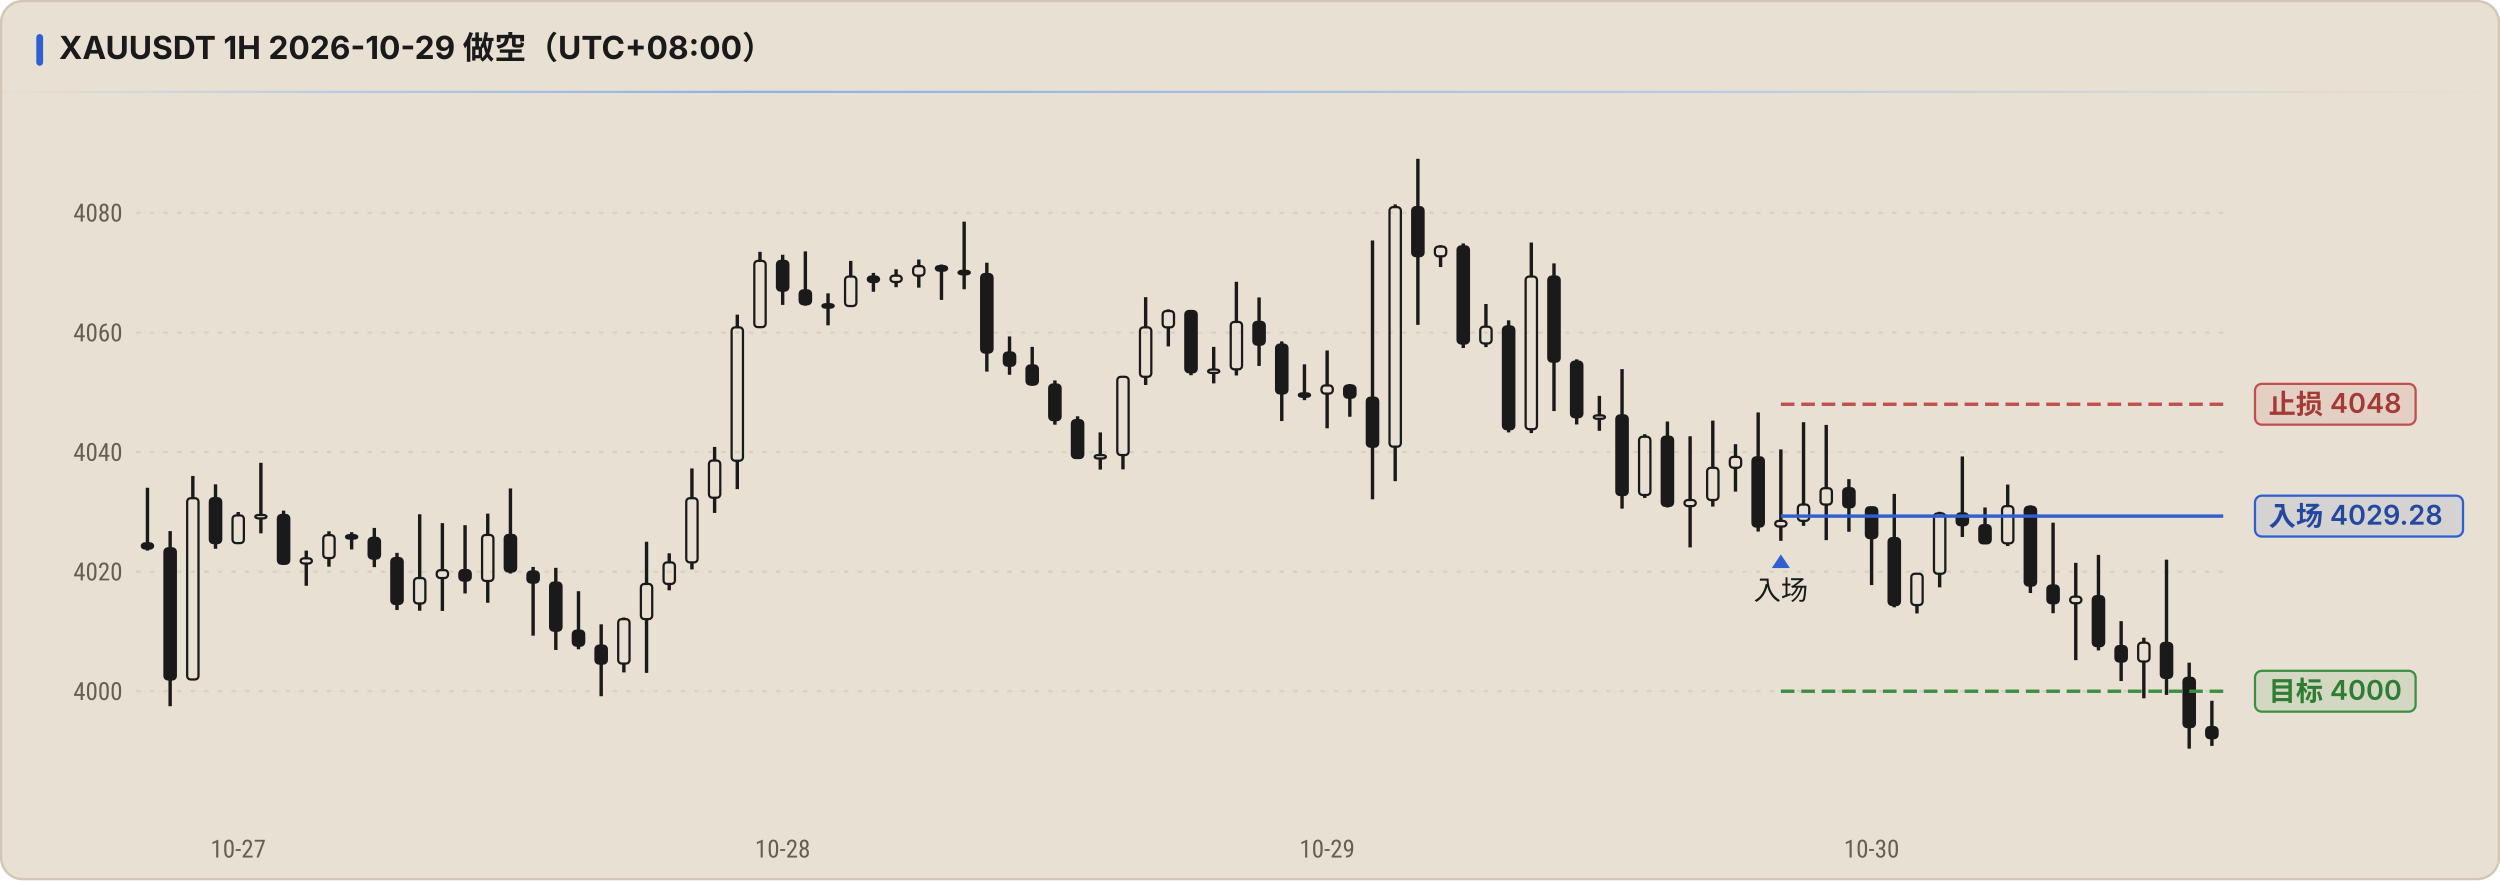
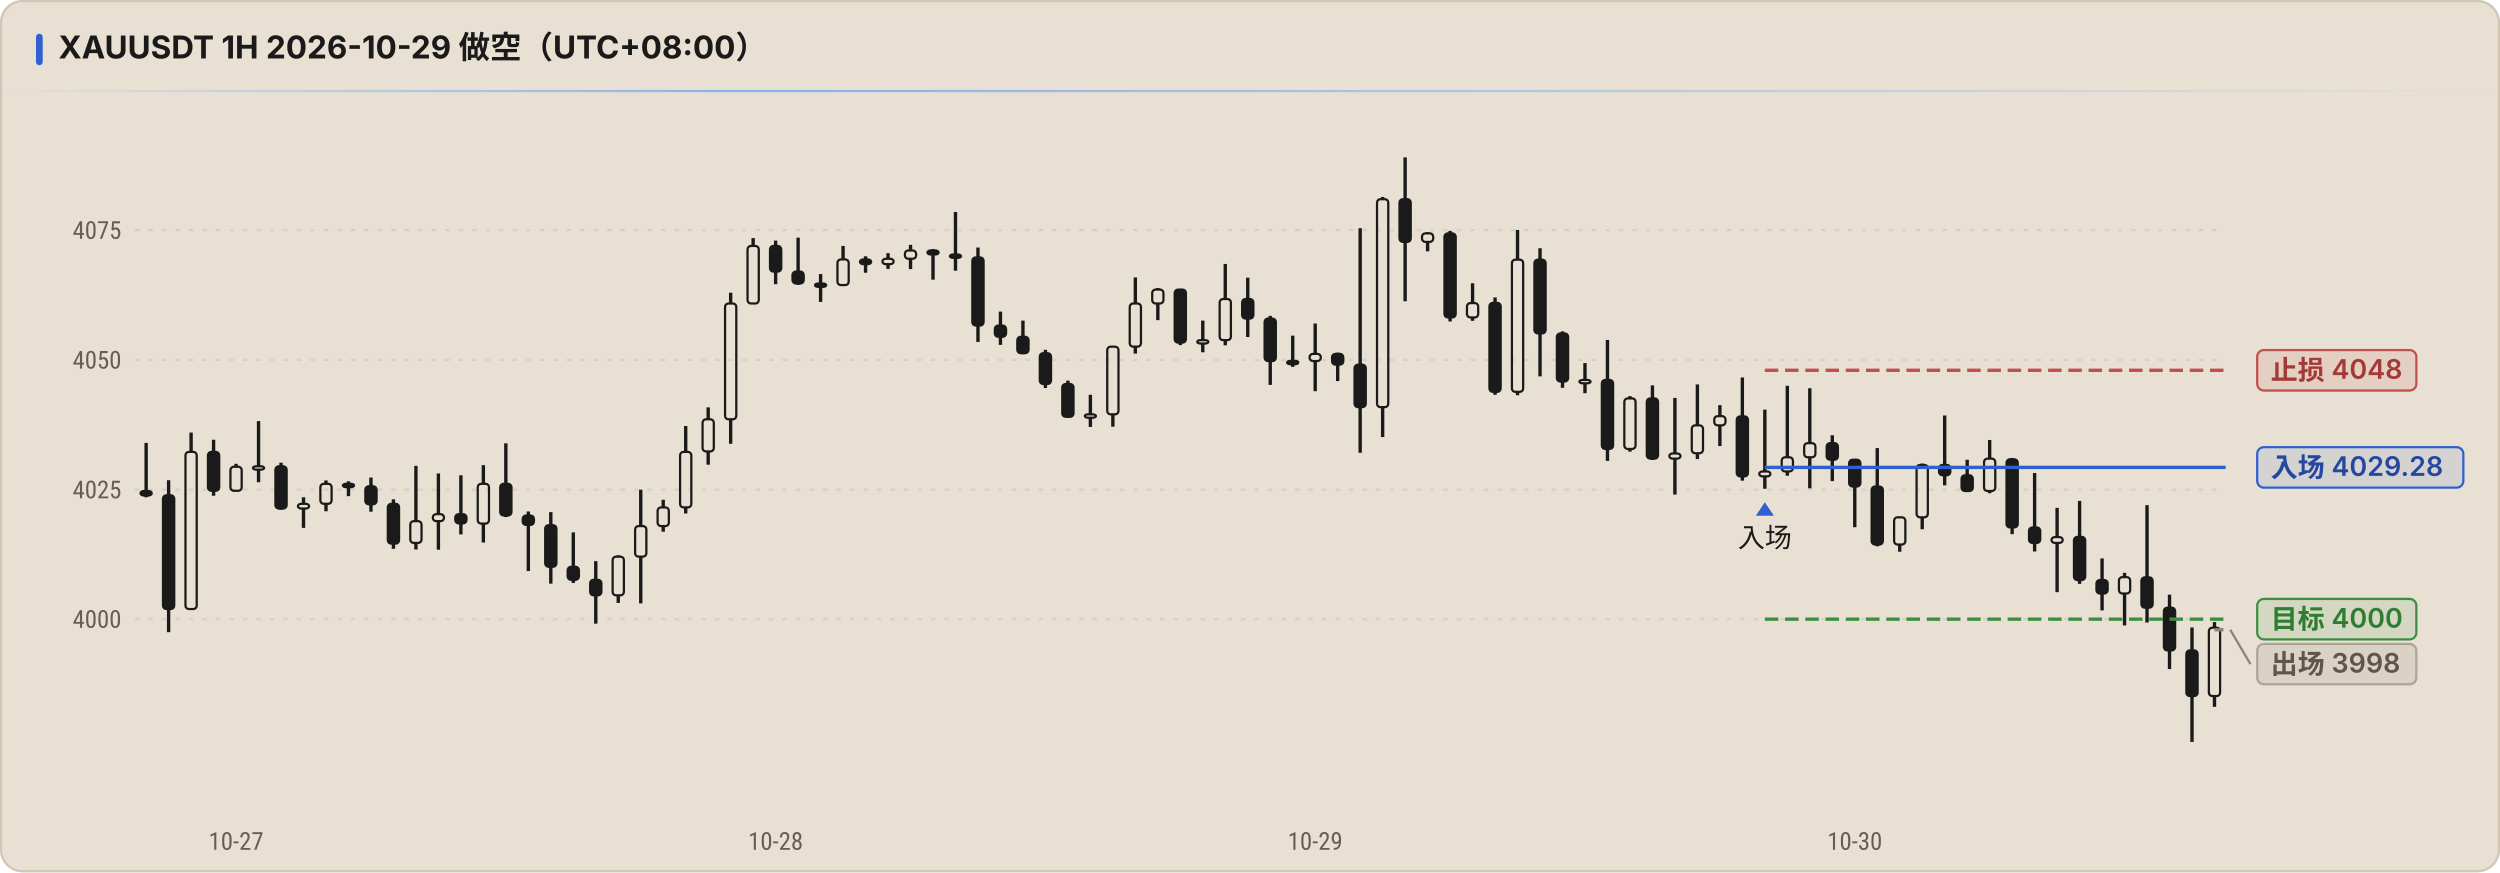
- <svg xmlns="http://www.w3.org/2000/svg" width="1102" height="388" viewBox="0 0 1102 388" role="img" aria-label="XAUUSDT 1H  2026-10-29 做空（UTC+08:00）">
+ <svg xmlns="http://www.w3.org/2000/svg" width="1112" height="388" viewBox="0 0 1112 388" role="img" aria-label="XAUUSDT 1H  2026-10-29 做空（UTC+08:00）">
  <style>
  .bg { fill: url(#bg); }
  .bg-grid { stroke: none; }
  .frame { fill: none; stroke: #d2c7b5; }
  .title-mark { fill: #2f5fd0; }
  .title { fill: #1a1a1a; font-weight: 650; font-size: 14px; }
  text { font-family: -apple-system, BlinkMacSystemFont, 'PingFang SC', 'Microsoft YaHei', sans-serif; font-size: 12px; fill: #1a1a1a; paint-order: stroke; stroke: #e8e0d3; stroke-width: 3px; stroke-linejoin: round; }
  .muted { fill: #5e564b; }
  .wick { stroke-width: 1.5; }
  .up { fill: none; stroke: #1a1a1a; }
  .down { fill: #1a1a1a; stroke: #1a1a1a; }
  .z-bull { fill: rgba(62, 142, 65, 0.24); stroke: none; }
  .z-bear { fill: rgba(192, 80, 77, 0.24); stroke: none; }
  .z-neutral { fill: rgba(94, 86, 75, 0.08); stroke: rgba(94, 86, 75, 0.3); stroke-dasharray: 2 3; }
  .z-accent { fill: rgba(212, 160, 60, 0.24); stroke: none; }
  .l-neutral { stroke: #8a8278; stroke-dasharray: 4 3; }
  .l-stop { stroke: #c0504d; stroke-dasharray: 6 3; }
  .l-target { stroke: #3e8e41; stroke-dasharray: 6 3; }
  .l-entry { stroke: #2f5fd0; }
+   .l-poc { stroke: #7b3fa0; }
  .bracket { stroke: #8a8278; fill: none; }
  .grid { stroke: rgba(94, 86, 75, 0.12); stroke-dasharray: 2 4; }
  .tick { font-family: 'DIN Alternate', 'Bahnschrift', 'Roboto Condensed', sans-serif; font-size: 11px; fill: #665e53; stroke: none; }
  .arrow { fill: #2f5fd0; stroke: none; }
  .tag rect { stroke-width: 1; }
  .tag text { stroke: none; font-weight: 600; }
  .t-neutral rect { fill: rgba(94, 86, 75, 0.1); stroke: rgba(94, 86, 75, 0.4); }
  .t-neutral text { fill: #5e564b; }
  .t-stop rect, .t-bear rect { fill: rgba(192, 80, 77, 0.12); stroke: #c0504d; }
  .t-stop text, .t-bear text { fill: #a33a37; }
  .t-target rect, .t-bull rect { fill: rgba(62, 142, 65, 0.12); stroke: #3e8e41; }
  .t-target text, .t-bull text { fill: #2e7d32; }
  .t-entry rect, .t-accent rect { fill: rgba(47, 95, 208, 0.1); stroke: #2f5fd0; }
  .t-entry text, .t-accent text { fill: #24489e; }
  .t-key rect { fill: rgba(212, 160, 60, 0.14); stroke: #d4a03c; }
  .t-key text { fill: #8a5a0e; }
+   .t-poc rect { fill: rgba(123, 63, 160, 0.1); stroke: #7b3fa0; }
+   .t-poc text { fill: #5e2d7d; }
  @media (prefers-color-scheme: dark) {
    .bg-grid { stroke: rgba(110, 160, 230, 0.06); }
    .frame { stroke: #1c2839; }
    .title-mark { fill: #6c9cff; }
    .title, text { fill: #e3eaf4; }
    text { stroke: #0a111d; }
    .muted { fill: #a0b0c5; }
    .up { fill: none; stroke: #c5d0de; }
    .down { fill: #8a96a8; stroke: #8a96a8; }
    .z-bull { fill: rgba(92, 191, 96, 0.24); }
    .z-bear { fill: rgba(242, 85, 95, 0.24); }
    .z-neutral { fill: rgba(160, 176, 197, 0.08); stroke: rgba(160, 176, 197, 0.25); }
    .z-accent { fill: rgba(224, 180, 90, 0.24); }
    .l-neutral, .bracket { stroke: #8293ab; }
    .l-stop { stroke: #f2555f; }
    .l-target { stroke: #5cbf60; }
    .l-entry { stroke: #6c9cff; }
+     .l-poc { stroke: #b58ce8; }
    .grid { stroke: #182334; }
    .tick { fill: #70829b; }
    .arrow { fill: #6c9cff; }
    .t-neutral rect { fill: rgba(160, 176, 197, 0.1); stroke: rgba(160, 176, 197, 0.45); }
    .t-neutral text { fill: #c5d0de; }
    .t-stop rect, .t-bear rect { fill: rgba(242, 85, 95, 0.16); stroke: #f2555f; }
    .t-stop text, .t-bear text { fill: #ff8f98; }
    .t-target rect, .t-bull rect { fill: rgba(92, 191, 96, 0.16); stroke: #5cbf60; }
    .t-target text, .t-bull text { fill: #9fe0a2; }
    .t-entry rect, .t-accent rect { fill: rgba(108, 156, 255, 0.16); stroke: #6c9cff; }
    .t-entry text, .t-accent text { fill: #b3ccff; }
    .t-key rect { fill: rgba(224, 180, 90, 0.16); stroke: #e0b45a; }
    .t-key text { fill: #ffd38a; }
+     .t-poc rect { fill: rgba(181, 140, 232, 0.16); stroke: #b58ce8; }
+     .t-poc text { fill: #dcc6ff; }
  }
</style>
  <defs>
    <linearGradient id="bg" x1="0" y1="0" x2="0" y2="1">
      <stop offset="0" stop-color="#e8e0d3" />
      <stop offset="1" stop-color="#e8e0d3" />
    </linearGradient>
    <linearGradient id="edge" x1="0" y1="0" x2="1" y2="0">
      <stop offset="0" stop-color="#3d8bff" stop-opacity="0" />
      <stop offset="0.3" stop-color="#3d8bff" stop-opacity="0.55" />
      <stop offset="1" stop-color="#3d8bff" stop-opacity="0" />
    </linearGradient>
    <pattern id="paper" width="24" height="24" patternUnits="userSpaceOnUse">
      <path class="bg-grid" d="M24 0H0V24" fill="none" />
    </pattern>
    <filter id="glow" x="-50%" y="-10%" width="200%" height="120%">
      <feGaussianBlur stdDeviation="2.2" result="b" />
      <feMerge>
        <feMergeNode in="b" />
        <feMergeNode in="SourceGraphic" />
      </feMerge>
    </filter>
    <style>@media (prefers-color-scheme: dark) { #bg stop:first-child { stop-color: #0f1828; } #bg stop:last-child { stop-color: #070c16; } }</style>
  </defs>
-   <rect class="bg" width="1102" height="388" rx="10" />
-   <rect width="1102" height="388" rx="10" fill="url(#paper)" />
-   <rect class="frame" x="0.5" y="0.5" width="1101" height="387" rx="9.5" />
-   <rect fill="url(#edge)" x="0" y="40" width="1102" height="1" />
+   <rect class="bg" width="1112" height="388" rx="10" />
+   <rect width="1112" height="388" rx="10" fill="url(#paper)" />
+   <rect class="frame" x="0.5" y="0.5" width="1111" height="387" rx="9.5" />
+   <rect fill="url(#edge)" x="0" y="40" width="1112" height="1" />
  <rect class="title-mark" x="16" y="15" width="3" height="14" rx="1.5" />
  <text class="title" x="26" y="26">XAUUSDT 1H  2026-10-29 做空（UTC+08:00）</text>
-   <line class="grid" x1="60" x2="980" y1="304.7" y2="304.7" />
-   <text class="tick" x="54" y="304.7" dy="0.35em" text-anchor="end">4000</text>
-   <line class="grid" x1="60" x2="980" y1="252" y2="252" />
-   <text class="tick" x="54" y="252" dy="0.35em" text-anchor="end">4020</text>
-   <line class="grid" x1="60" x2="980" y1="199.3" y2="199.3" />
-   <text class="tick" x="54" y="199.3" dy="0.35em" text-anchor="end">4040</text>
-   <line class="grid" x1="60" x2="980" y1="146.6" y2="146.6" />
-   <text class="tick" x="54" y="146.6" dy="0.35em" text-anchor="end">4060</text>
-   <line class="grid" x1="60" x2="980" y1="93.8" y2="93.8" />
-   <text class="tick" x="54" y="93.8" dy="0.35em" text-anchor="end">4080</text>
+   <line class="grid" x1="60" x2="990" y1="275.4" y2="275.4" />
+   <text class="tick" x="54" y="275.4" dy="0.35em" text-anchor="end">4000</text>
+   <line class="grid" x1="60" x2="990" y1="217.8" y2="217.8" />
+   <text class="tick" x="54" y="217.8" dy="0.35em" text-anchor="end">4025</text>
+   <line class="grid" x1="60" x2="990" y1="160.1" y2="160.1" />
+   <text class="tick" x="54" y="160.1" dy="0.35em" text-anchor="end">4050</text>
+   <line class="grid" x1="60" x2="990" y1="102.4" y2="102.4" />
+   <text class="tick" x="54" y="102.4" dy="0.35em" text-anchor="end">4075</text>
  <text class="tick" x="105" y="378" text-anchor="middle">10-27</text>
  <text class="tick" x="345" y="378" text-anchor="middle">10-28</text>
  <text class="tick" x="585" y="378" text-anchor="middle">10-29</text>
  <text class="tick" x="825" y="378" text-anchor="middle">10-30</text>
  <g class="candles">
-     <line class="wick down" x1="65" x2="65" y1="215" y2="239.5" />
-     <line class="wick down" x1="65" x2="65" y1="241.8" y2="242.7" />
-     <rect class="down" x="62.5" y="239.5" width="5" height="2.3" rx="1.5" />
-     <line class="wick down" x1="75" x2="75" y1="234.1" y2="241.7" />
-     <line class="wick down" x1="75" x2="75" y1="299.5" y2="311.3" />
-     <rect class="down" x="72.5" y="241.7" width="5" height="57.8" rx="1.5" />
-     <line class="wick up" x1="85" x2="85" y1="209.8" y2="219.6" />
-     <line class="wick up" x1="85" x2="85" y1="299.5" y2="299.5" />
-     <rect class="up" x="82.5" y="219.6" width="5" height="79.9" rx="1.5" />
-     <line class="wick down" x1="95" x2="95" y1="213.5" y2="219.6" />
-     <line class="wick down" x1="95" x2="95" y1="239.4" y2="241.9" />
-     <rect class="down" x="92.5" y="219.6" width="5" height="19.8" rx="1.5" />
-     <line class="wick up" x1="105" x2="105" y1="225.7" y2="227.2" />
-     <line class="wick up" x1="105" x2="105" y1="239.4" y2="239.4" />
-     <rect class="up" x="102.5" y="227.2" width="5" height="12.2" rx="1.5" />
-     <line class="wick up" x1="115" x2="115" y1="204" y2="227" />
-     <line class="wick up" x1="115" x2="115" y1="228.5" y2="235.1" />
-     <rect class="up" x="112.5" y="227" width="5" height="1.5" rx="1.5" />
-     <line class="wick down" x1="125" x2="125" y1="225.1" y2="227" />
-     <line class="wick down" x1="125" x2="125" y1="248.5" y2="249" />
-     <rect class="down" x="122.5" y="227" width="5" height="21.5" rx="1.5" />
-     <line class="wick up" x1="135" x2="135" y1="242.7" y2="246.1" />
-     <line class="wick up" x1="135" x2="135" y1="248.4" y2="258.2" />
-     <rect class="up" x="132.5" y="246.1" width="5" height="2.3" rx="1.5" />
-     <line class="wick up" x1="145" x2="145" y1="234.2" y2="235.9" />
-     <line class="wick up" x1="145" x2="145" y1="246" y2="249.8" />
-     <rect class="up" x="142.5" y="235.9" width="5" height="10.1" rx="1.5" />
-     <line class="wick down" x1="155" x2="155" y1="234.6" y2="235.9" />
-     <line class="wick down" x1="155" x2="155" y1="237.4" y2="242.2" />
-     <rect class="down" x="152.5" y="235.9" width="5" height="1.5" rx="1.5" />
-     <line class="wick down" x1="165" x2="165" y1="232.7" y2="237.1" />
-     <line class="wick down" x1="165" x2="165" y1="246.2" y2="250" />
-     <rect class="down" x="162.5" y="237.1" width="5" height="9.1" rx="1.5" />
-     <line class="wick down" x1="175" x2="175" y1="243.7" y2="246" />
-     <line class="wick down" x1="175" x2="175" y1="266.2" y2="268.9" />
-     <rect class="down" x="172.5" y="246" width="5" height="20.2" rx="1.5" />
-     <line class="wick up" x1="185" x2="185" y1="226.7" y2="254.8" />
-     <line class="wick up" x1="185" x2="185" y1="266" y2="269.2" />
-     <rect class="up" x="182.5" y="254.8" width="5" height="11.2" rx="1.5" />
-     <line class="wick up" x1="195" x2="195" y1="230.6" y2="251.3" />
-     <line class="wick up" x1="195" x2="195" y1="254.8" y2="269.3" />
-     <rect class="up" x="192.5" y="251.3" width="5" height="3.5" rx="1.5" />
-     <line class="wick down" x1="205" x2="205" y1="231.5" y2="251.3" />
-     <line class="wick down" x1="205" x2="205" y1="255.9" y2="261.6" />
-     <rect class="down" x="202.5" y="251.3" width="5" height="4.6" rx="1.5" />
-     <line class="wick up" x1="215" x2="215" y1="226.4" y2="235.8" />
-     <line class="wick up" x1="215" x2="215" y1="256.1" y2="265.7" />
-     <rect class="up" x="212.5" y="235.8" width="5" height="20.3" rx="1.5" />
-     <line class="wick down" x1="225" x2="225" y1="215.3" y2="235.8" />
-     <line class="wick down" x1="225" x2="225" y1="251.9" y2="252.8" />
-     <rect class="down" x="222.5" y="235.8" width="5" height="16.1" rx="1.5" />
-     <line class="wick down" x1="235" x2="235" y1="249.9" y2="251.9" />
-     <line class="wick down" x1="235" x2="235" y1="256.8" y2="280.2" />
-     <rect class="down" x="232.5" y="251.9" width="5" height="4.9" rx="1.5" />
-     <line class="wick down" x1="245" x2="245" y1="250.3" y2="256.8" />
-     <line class="wick down" x1="245" x2="245" y1="278" y2="286.5" />
-     <rect class="down" x="242.5" y="256.8" width="5" height="21.2" rx="1.5" />
-     <line class="wick down" x1="255" x2="255" y1="260.6" y2="278" />
-     <line class="wick down" x1="255" x2="255" y1="284.6" y2="286.2" />
-     <rect class="down" x="252.5" y="278" width="5" height="6.6" rx="1.5" />
-     <line class="wick down" x1="265" x2="265" y1="275.2" y2="284.6" />
-     <line class="wick down" x1="265" x2="265" y1="292.5" y2="306.9" />
-     <rect class="down" x="262.5" y="284.6" width="5" height="7.9" rx="1.5" />
-     <line class="wick up" x1="275" x2="275" y1="272.2" y2="272.9" />
-     <line class="wick up" x1="275" x2="275" y1="292.5" y2="296.4" />
-     <rect class="up" x="272.5" y="272.9" width="5" height="19.6" rx="1.5" />
-     <line class="wick up" x1="285" x2="285" y1="238.8" y2="257.4" />
-     <line class="wick up" x1="285" x2="285" y1="272.9" y2="296.6" />
-     <rect class="up" x="282.5" y="257.4" width="5" height="15.5" rx="1.5" />
-     <line class="wick up" x1="295" x2="295" y1="243.9" y2="247.9" />
-     <line class="wick up" x1="295" x2="295" y1="257.4" y2="260.2" />
-     <rect class="up" x="292.5" y="247.9" width="5" height="9.5" rx="1.5" />
-     <line class="wick up" x1="305" x2="305" y1="206.5" y2="219.6" />
-     <line class="wick up" x1="305" x2="305" y1="247.9" y2="251" />
-     <rect class="up" x="302.5" y="219.6" width="5" height="28.3" rx="1.5" />
-     <line class="wick up" x1="315" x2="315" y1="197" y2="203" />
-     <line class="wick up" x1="315" x2="315" y1="219.4" y2="226.1" />
-     <rect class="up" x="312.5" y="203" width="5" height="16.4" rx="1.5" />
-     <line class="wick up" x1="325" x2="325" y1="138.7" y2="144.3" />
-     <line class="wick up" x1="325" x2="325" y1="203.1" y2="215.6" />
-     <rect class="up" x="322.5" y="144.3" width="5" height="58.8" rx="1.5" />
-     <line class="wick up" x1="335" x2="335" y1="111" y2="115" />
-     <line class="wick up" x1="335" x2="335" y1="144.2" y2="144.2" />
-     <rect class="up" x="332.5" y="115" width="5" height="29.2" rx="1.5" />
-     <line class="wick down" x1="345" x2="345" y1="112.3" y2="115" />
-     <line class="wick down" x1="345" x2="345" y1="128.1" y2="134.4" />
-     <rect class="down" x="342.5" y="115" width="5" height="13.1" rx="1.5" />
-     <line class="wick down" x1="355" x2="355" y1="110.8" y2="128" />
-     <line class="wick down" x1="355" x2="355" y1="134.1" y2="134.7" />
-     <rect class="down" x="352.5" y="128" width="5" height="6.1" rx="1.5" />
-     <line class="wick down" x1="365" x2="365" y1="129.3" y2="134.1" />
-     <line class="wick down" x1="365" x2="365" y1="135.6" y2="143.4" />
-     <rect class="down" x="362.5" y="134.1" width="5" height="1.5" rx="1.5" />
-     <line class="wick up" x1="375" x2="375" y1="115" y2="121.9" />
-     <line class="wick up" x1="375" x2="375" y1="134.9" y2="134.9" />
-     <rect class="up" x="372.5" y="121.9" width="5" height="13" rx="1.5" />
-     <line class="wick down" x1="385" x2="385" y1="120.3" y2="121.9" />
-     <line class="wick down" x1="385" x2="385" y1="124.3" y2="128.6" />
-     <rect class="down" x="382.5" y="121.9" width="5" height="2.4" rx="1.5" />
-     <line class="wick up" x1="395" x2="395" y1="118.7" y2="121.5" />
-     <line class="wick up" x1="395" x2="395" y1="124.3" y2="126.6" />
-     <rect class="up" x="392.5" y="121.5" width="5" height="2.8" rx="1.5" />
-     <line class="wick up" x1="405" x2="405" y1="114.4" y2="117.3" />
-     <line class="wick up" x1="405" x2="405" y1="121.5" y2="126.8" />
-     <rect class="up" x="402.5" y="117.3" width="5" height="4.2" rx="1.5" />
-     <line class="wick down" x1="415" x2="415" y1="116.6" y2="117.3" />
-     <line class="wick down" x1="415" x2="415" y1="119.3" y2="132.2" />
-     <rect class="down" x="412.5" y="117.3" width="5" height="2" rx="1.5" />
-     <line class="wick down" x1="425" x2="425" y1="97.7" y2="119.4" />
-     <line class="wick down" x1="425" x2="425" y1="120.9" y2="127.5" />
-     <rect class="down" x="422.5" y="119.4" width="5" height="1.5" rx="1.5" />
-     <line class="wick down" x1="435" x2="435" y1="115.8" y2="120.8" />
-     <line class="wick down" x1="435" x2="435" y1="155.4" y2="163.8" />
-     <rect class="down" x="432.5" y="120.8" width="5" height="34.6" rx="1.5" />
-     <line class="wick down" x1="445" x2="445" y1="148.3" y2="155.4" />
-     <line class="wick down" x1="445" x2="445" y1="161.2" y2="165.2" />
-     <rect class="down" x="442.5" y="155.4" width="5" height="5.8" rx="1.5" />
-     <line class="wick down" x1="455" x2="455" y1="152.9" y2="161.1" />
-     <line class="wick down" x1="455" x2="455" y1="169.5" y2="170" />
-     <rect class="down" x="452.5" y="161.1" width="5" height="8.4" rx="1.5" />
-     <line class="wick down" x1="465" x2="465" y1="167.7" y2="169.5" />
-     <line class="wick down" x1="465" x2="465" y1="185.2" y2="187.2" />
-     <rect class="down" x="462.5" y="169.5" width="5" height="15.7" rx="1.5" />
-     <line class="wick down" x1="475" x2="475" y1="183.5" y2="185.2" />
-     <line class="wick down" x1="475" x2="475" y1="201.9" y2="202.2" />
-     <rect class="down" x="472.5" y="185.2" width="5" height="16.7" rx="1.5" />
-     <line class="wick up" x1="485" x2="485" y1="190.6" y2="200.6" />
-     <line class="wick up" x1="485" x2="485" y1="202.1" y2="207" />
-     <rect class="up" x="482.5" y="200.6" width="5" height="1.5" rx="1.5" />
-     <line class="wick up" x1="495" x2="495" y1="165.8" y2="166.1" />
-     <line class="wick up" x1="495" x2="495" y1="200.6" y2="206.9" />
-     <rect class="up" x="492.5" y="166.1" width="5" height="34.5" rx="1.5" />
-     <line class="wick up" x1="505" x2="505" y1="131" y2="144.3" />
-     <line class="wick up" x1="505" x2="505" y1="166.1" y2="169.7" />
-     <rect class="up" x="502.5" y="144.3" width="5" height="21.8" rx="1.5" />
-     <line class="wick up" x1="515" x2="515" y1="136.4" y2="137.1" />
-     <line class="wick up" x1="515" x2="515" y1="144.3" y2="152.7" />
-     <rect class="up" x="512.5" y="137.1" width="5" height="7.2" rx="1.5" />
-     <line class="wick down" x1="525" x2="525" y1="137.1" y2="137.1" />
-     <line class="wick down" x1="525" x2="525" y1="164.1" y2="165.4" />
-     <rect class="down" x="522.5" y="137.1" width="5" height="27" rx="1.5" />
-     <line class="wick up" x1="535" x2="535" y1="152.9" y2="162.9" />
-     <line class="wick up" x1="535" x2="535" y1="164.4" y2="169" />
-     <rect class="up" x="532.5" y="162.9" width="5" height="1.5" rx="1.5" />
-     <line class="wick up" x1="545" x2="545" y1="124.2" y2="141.9" />
-     <line class="wick up" x1="545" x2="545" y1="162.8" y2="165.5" />
-     <rect class="up" x="542.5" y="141.9" width="5" height="20.9" rx="1.5" />
-     <line class="wick down" x1="555" x2="555" y1="131.1" y2="141.9" />
-     <line class="wick down" x1="555" x2="555" y1="151.9" y2="161.3" />
-     <rect class="down" x="552.5" y="141.9" width="5" height="10" rx="1.5" />
-     <line class="wick down" x1="565" x2="565" y1="150.5" y2="151.9" />
-     <line class="wick down" x1="565" x2="565" y1="173.4" y2="185.6" />
-     <rect class="down" x="562.5" y="151.9" width="5" height="21.5" rx="1.5" />
-     <line class="wick down" x1="575" x2="575" y1="160.6" y2="173.4" />
-     <line class="wick down" x1="575" x2="575" y1="174.9" y2="176.4" />
-     <rect class="down" x="572.5" y="173.4" width="5" height="1.5" rx="1.5" />
-     <line class="wick up" x1="585" x2="585" y1="154.5" y2="169.9" />
-     <line class="wick up" x1="585" x2="585" y1="173.5" y2="188.8" />
-     <rect class="up" x="582.5" y="169.9" width="5" height="3.6" rx="1.5" />
-     <line class="wick down" x1="595" x2="595" y1="169.3" y2="169.9" />
-     <line class="wick down" x1="595" x2="595" y1="175.3" y2="183.7" />
-     <rect class="down" x="592.5" y="169.9" width="5" height="5.4" rx="1.5" />
-     <line class="wick down" x1="605" x2="605" y1="106" y2="175.3" />
-     <line class="wick down" x1="605" x2="605" y1="196.9" y2="220.1" />
-     <rect class="down" x="602.5" y="175.3" width="5" height="21.6" rx="1.5" />
-     <line class="wick up" x1="615" x2="615" y1="90.1" y2="91.3" />
-     <line class="wick up" x1="615" x2="615" y1="196.9" y2="212.1" />
-     <rect class="up" x="612.5" y="91.3" width="5" height="105.6" rx="1.5" />
-     <line class="wick down" x1="625" x2="625" y1="70" y2="91.3" />
-     <line class="wick down" x1="625" x2="625" y1="112.9" y2="143.2" />
-     <rect class="down" x="622.5" y="91.3" width="5" height="21.6" rx="1.5" />
-     <line class="wick up" x1="635" x2="635" y1="108.1" y2="108.7" />
-     <line class="wick up" x1="635" x2="635" y1="113" y2="117.7" />
-     <rect class="up" x="632.5" y="108.7" width="5" height="4.3" rx="1.5" />
-     <line class="wick down" x1="645" x2="645" y1="107.3" y2="108.6" />
-     <line class="wick down" x1="645" x2="645" y1="151.4" y2="153.4" />
-     <rect class="down" x="642.5" y="108.6" width="5" height="42.8" rx="1.5" />
-     <line class="wick up" x1="655" x2="655" y1="134" y2="144" />
-     <line class="wick up" x1="655" x2="655" y1="151.4" y2="153" />
-     <rect class="up" x="652.5" y="144" width="5" height="7.4" rx="1.5" />
-     <line class="wick down" x1="665" x2="665" y1="141.2" y2="143.9" />
-     <line class="wick down" x1="665" x2="665" y1="189.2" y2="190.6" />
-     <rect class="down" x="662.5" y="143.9" width="5" height="45.3" rx="1.5" />
-     <line class="wick up" x1="675" x2="675" y1="106.9" y2="121.9" />
-     <line class="wick up" x1="675" x2="675" y1="189.2" y2="190.9" />
-     <rect class="up" x="672.5" y="121.9" width="5" height="67.3" rx="1.5" />
-     <line class="wick down" x1="685" x2="685" y1="116.1" y2="121.9" />
-     <line class="wick down" x1="685" x2="685" y1="159.4" y2="181.2" />
-     <rect class="down" x="682.5" y="121.9" width="5" height="37.5" rx="1.5" />
-     <line class="wick down" x1="695" x2="695" y1="158.4" y2="159.4" />
-     <line class="wick down" x1="695" x2="695" y1="183.9" y2="187.1" />
-     <rect class="down" x="692.5" y="159.4" width="5" height="24.5" rx="1.5" />
-     <line class="wick up" x1="705" x2="705" y1="174.5" y2="183.1" />
-     <line class="wick up" x1="705" x2="705" y1="184.6" y2="189.9" />
-     <rect class="up" x="702.5" y="183.1" width="5" height="1.5" rx="1.5" />
-     <line class="wick down" x1="715" x2="715" y1="162.7" y2="183.1" />
-     <line class="wick down" x1="715" x2="715" y1="218.2" y2="224.2" />
-     <rect class="down" x="712.5" y="183.1" width="5" height="35.1" rx="1.5" />
-     <line class="wick up" x1="725" x2="725" y1="191.4" y2="192.5" />
-     <line class="wick up" x1="725" x2="725" y1="218.2" y2="219.5" />
-     <rect class="up" x="722.5" y="192.5" width="5" height="25.7" rx="1.5" />
-     <line class="wick down" x1="735" x2="735" y1="185.8" y2="192.5" />
-     <line class="wick down" x1="735" x2="735" y1="223" y2="223.7" />
-     <rect class="down" x="732.5" y="192.5" width="5" height="30.5" rx="1.5" />
-     <line class="wick up" x1="745" x2="745" y1="192.3" y2="220.4" />
-     <line class="wick up" x1="745" x2="745" y1="223.1" y2="241.3" />
-     <rect class="up" x="742.5" y="220.4" width="5" height="2.7" rx="1.5" />
-     <line class="wick up" x1="755" x2="755" y1="185.4" y2="206.2" />
-     <line class="wick up" x1="755" x2="755" y1="220.4" y2="223.3" />
-     <rect class="up" x="752.5" y="206.2" width="5" height="14.2" rx="1.5" />
-     <line class="wick up" x1="765" x2="765" y1="195.8" y2="201.4" />
-     <line class="wick up" x1="765" x2="765" y1="206.2" y2="216.7" />
-     <rect class="up" x="762.5" y="201.4" width="5" height="4.8" rx="1.5" />
-     <line class="wick down" x1="775" x2="775" y1="181.8" y2="201.6" />
-     <line class="wick down" x1="775" x2="775" y1="232.1" y2="234.3" />
-     <rect class="down" x="772.5" y="201.6" width="5" height="30.5" rx="1.5" />
-     <line class="wick up" x1="785" x2="785" y1="198.1" y2="229.6" />
-     <line class="wick up" x1="785" x2="785" y1="232.1" y2="238.4" />
-     <rect class="up" x="782.5" y="229.6" width="5" height="2.5" rx="1.5" />
-     <line class="wick up" x1="795" x2="795" y1="186.1" y2="222.4" />
-     <line class="wick up" x1="795" x2="795" y1="229.6" y2="231.8" />
-     <rect class="up" x="792.5" y="222.4" width="5" height="7.2" rx="1.5" />
-     <line class="wick up" x1="805" x2="805" y1="187.3" y2="215.2" />
-     <line class="wick up" x1="805" x2="805" y1="222.4" y2="238.1" />
-     <rect class="up" x="802.5" y="215.2" width="5" height="7.2" rx="1.5" />
-     <line class="wick down" x1="815" x2="815" y1="211.2" y2="215.2" />
-     <line class="wick down" x1="815" x2="815" y1="223.6" y2="234.4" />
-     <rect class="down" x="812.5" y="215.2" width="5" height="8.4" rx="1.5" />
-     <line class="wick down" x1="825" x2="825" y1="223.6" y2="223.6" />
-     <line class="wick down" x1="825" x2="825" y1="237.2" y2="257.9" />
-     <rect class="down" x="822.5" y="223.6" width="5" height="13.6" rx="1.5" />
-     <line class="wick down" x1="835" x2="835" y1="217.7" y2="237.2" />
-     <line class="wick down" x1="835" x2="835" y1="266.7" y2="267.7" />
-     <rect class="down" x="832.5" y="237.2" width="5" height="29.5" rx="1.5" />
-     <line class="wick up" x1="845" x2="845" y1="252.9" y2="252.9" />
-     <line class="wick up" x1="845" x2="845" y1="266.7" y2="270.4" />
-     <rect class="up" x="842.5" y="252.9" width="5" height="13.8" rx="1.5" />
-     <line class="wick up" x1="855" x2="855" y1="225.6" y2="226.3" />
-     <line class="wick up" x1="855" x2="855" y1="252.9" y2="258.9" />
-     <rect class="up" x="852.5" y="226.3" width="5" height="26.6" rx="1.5" />
-     <line class="wick down" x1="865" x2="865" y1="201.2" y2="226.3" />
-     <line class="wick down" x1="865" x2="865" y1="231.5" y2="236.7" />
-     <rect class="down" x="862.5" y="226.3" width="5" height="5.2" rx="1.5" />
-     <line class="wick down" x1="875" x2="875" y1="223.7" y2="231.5" />
-     <line class="wick down" x1="875" x2="875" y1="239.5" y2="239.5" />
-     <rect class="down" x="872.5" y="231.5" width="5" height="8" rx="1.5" />
-     <line class="wick up" x1="885" x2="885" y1="213.6" y2="223.1" />
-     <line class="wick up" x1="885" x2="885" y1="239.5" y2="240.7" />
-     <rect class="up" x="882.5" y="223.1" width="5" height="16.4" rx="1.5" />
-     <line class="wick down" x1="895" x2="895" y1="222.8" y2="223.4" />
-     <line class="wick down" x1="895" x2="895" y1="258.1" y2="261.4" />
-     <rect class="down" x="892.5" y="223.4" width="5" height="34.7" rx="1.5" />
-     <line class="wick down" x1="905" x2="905" y1="230.4" y2="258.1" />
-     <line class="wick down" x1="905" x2="905" y1="265.9" y2="270.3" />
-     <rect class="down" x="902.5" y="258.1" width="5" height="7.8" rx="1.5" />
-     <line class="wick up" x1="915" x2="915" y1="248.1" y2="263" />
-     <line class="wick up" x1="915" x2="915" y1="265.9" y2="291" />
-     <rect class="up" x="912.5" y="263" width="5" height="2.9" rx="1.5" />
-     <line class="wick down" x1="925" x2="925" y1="244.6" y2="262.8" />
-     <line class="wick down" x1="925" x2="925" y1="284.8" y2="286.7" />
-     <rect class="down" x="922.5" y="262.8" width="5" height="22" rx="1.5" />
-     <line class="wick down" x1="935" x2="935" y1="273.8" y2="284.8" />
-     <line class="wick down" x1="935" x2="935" y1="291.6" y2="300.2" />
-     <rect class="down" x="932.5" y="284.8" width="5" height="6.8" rx="1.5" />
-     <line class="wick up" x1="945" x2="945" y1="281.1" y2="283.3" />
-     <line class="wick up" x1="945" x2="945" y1="291.6" y2="307.8" />
-     <rect class="up" x="942.5" y="283.3" width="5" height="8.3" rx="1.5" />
-     <line class="wick down" x1="955" x2="955" y1="246.7" y2="283.4" />
-     <line class="wick down" x1="955" x2="955" y1="298.8" y2="306.3" />
-     <rect class="down" x="952.5" y="283.4" width="5" height="15.4" rx="1.5" />
-     <line class="wick down" x1="965" x2="965" y1="292.1" y2="298.8" />
-     <line class="wick down" x1="965" x2="965" y1="320.5" y2="330" />
-     <rect class="down" x="962.5" y="298.8" width="5" height="21.7" rx="1.5" />
-     <line class="wick down" x1="975" x2="975" y1="308.9" y2="320.5" />
-     <line class="wick down" x1="975" x2="975" y1="325.4" y2="328.8" />
-     <rect class="down" x="972.5" y="320.5" width="5" height="4.9" rx="1.5" />
+     <line class="wick down" x1="65" x2="65" y1="197" y2="218.4" />
+     <line class="wick down" x1="65" x2="65" y1="220.4" y2="221.2" />
+     <rect class="down" x="62.5" y="218.4" width="5" height="2" rx="1.5" />
+     <line class="wick down" x1="75" x2="75" y1="213.6" y2="220.3" />
+     <line class="wick down" x1="75" x2="75" y1="270.9" y2="281.2" />
+     <rect class="down" x="72.5" y="220.3" width="5" height="50.6" rx="1.5" />
+     <line class="wick up" x1="85" x2="85" y1="192.4" y2="201" />
+     <line class="wick up" x1="85" x2="85" y1="270.9" y2="270.9" />
+     <rect class="up" x="82.5" y="201" width="5" height="69.9" rx="1.5" />
+     <line class="wick down" x1="95" x2="95" y1="195.6" y2="201" />
+     <line class="wick down" x1="95" x2="95" y1="218.3" y2="220.5" />
+     <rect class="down" x="92.5" y="201" width="5" height="17.3" rx="1.5" />
+     <line class="wick up" x1="105" x2="105" y1="206.3" y2="207.6" />
+     <line class="wick up" x1="105" x2="105" y1="218.3" y2="218.3" />
+     <rect class="up" x="102.5" y="207.6" width="5" height="10.7" rx="1.5" />
+     <line class="wick up" x1="115" x2="115" y1="187.3" y2="207.4" />
+     <line class="wick up" x1="115" x2="115" y1="208.9" y2="214.5" />
+     <rect class="up" x="112.5" y="207.4" width="5" height="1.5" rx="1.5" />
+     <line class="wick down" x1="125" x2="125" y1="205.8" y2="207.4" />
+     <line class="wick down" x1="125" x2="125" y1="226.2" y2="226.7" />
+     <rect class="down" x="122.5" y="207.4" width="5" height="18.8" rx="1.5" />
+     <line class="wick up" x1="135" x2="135" y1="221.2" y2="224.1" />
+     <line class="wick up" x1="135" x2="135" y1="226.2" y2="234.8" />
+     <rect class="up" x="132.5" y="224.1" width="5" height="2.1" rx="1.5" />
+     <line class="wick up" x1="145" x2="145" y1="213.7" y2="215.2" />
+     <line class="wick up" x1="145" x2="145" y1="224.1" y2="227.4" />
+     <rect class="up" x="142.5" y="215.2" width="5" height="8.9" rx="1.5" />
+     <line class="wick down" x1="155" x2="155" y1="214.1" y2="215.2" />
+     <line class="wick down" x1="155" x2="155" y1="216.7" y2="220.7" />
+     <rect class="down" x="152.5" y="215.2" width="5" height="1.5" rx="1.5" />
+     <line class="wick down" x1="165" x2="165" y1="212.4" y2="216.3" />
+     <line class="wick down" x1="165" x2="165" y1="224.3" y2="227.6" />
+     <rect class="down" x="162.5" y="216.3" width="5" height="8" rx="1.5" />
+     <line class="wick down" x1="175" x2="175" y1="222.1" y2="224.1" />
+     <line class="wick down" x1="175" x2="175" y1="241.8" y2="244.1" />
+     <rect class="down" x="172.5" y="224.1" width="5" height="17.7" rx="1.5" />
+     <line class="wick up" x1="185" x2="185" y1="207.2" y2="231.8" />
+     <line class="wick up" x1="185" x2="185" y1="241.5" y2="244.4" />
+     <rect class="up" x="182.5" y="231.8" width="5" height="9.7" rx="1.5" />
+     <line class="wick up" x1="195" x2="195" y1="210.6" y2="228.7" />
+     <line class="wick up" x1="195" x2="195" y1="231.8" y2="244.5" />
+     <rect class="up" x="192.5" y="228.7" width="5" height="3.1" rx="1.5" />
+     <line class="wick down" x1="205" x2="205" y1="211.4" y2="228.7" />
+     <line class="wick down" x1="205" x2="205" y1="232.8" y2="237.7" />
+     <rect class="down" x="202.5" y="228.7" width="5" height="4.1" rx="1.5" />
+     <line class="wick up" x1="215" x2="215" y1="206.9" y2="215.2" />
+     <line class="wick up" x1="215" x2="215" y1="232.9" y2="241.3" />
+     <rect class="up" x="212.5" y="215.2" width="5" height="17.7" rx="1.5" />
+     <line class="wick down" x1="225" x2="225" y1="197.2" y2="215.2" />
+     <line class="wick down" x1="225" x2="225" y1="229.3" y2="230" />
+     <rect class="down" x="222.5" y="215.2" width="5" height="14.1" rx="1.5" />
+     <line class="wick down" x1="235" x2="235" y1="227.5" y2="229.3" />
+     <line class="wick down" x1="235" x2="235" y1="233.5" y2="254" />
+     <rect class="down" x="232.5" y="229.3" width="5" height="4.2" rx="1.5" />
+     <line class="wick down" x1="245" x2="245" y1="227.8" y2="233.6" />
+     <line class="wick down" x1="245" x2="245" y1="252.1" y2="259.6" />
+     <rect class="down" x="242.5" y="233.6" width="5" height="18.5" rx="1.5" />
+     <line class="wick down" x1="255" x2="255" y1="236.8" y2="252.1" />
+     <line class="wick down" x1="255" x2="255" y1="257.9" y2="259.3" />
+     <rect class="down" x="252.5" y="252.1" width="5" height="5.8" rx="1.5" />
+     <line class="wick down" x1="265" x2="265" y1="249.6" y2="257.9" />
+     <line class="wick down" x1="265" x2="265" y1="264.8" y2="277.4" />
+     <rect class="down" x="262.5" y="257.9" width="5" height="6.9" rx="1.5" />
+     <line class="wick up" x1="275" x2="275" y1="247" y2="247.6" />
+     <line class="wick up" x1="275" x2="275" y1="264.8" y2="268.2" />
+     <rect class="up" x="272.5" y="247.6" width="5" height="17.2" rx="1.5" />
+     <line class="wick up" x1="285" x2="285" y1="217.8" y2="234" />
+     <line class="wick up" x1="285" x2="285" y1="247.6" y2="268.4" />
+     <rect class="up" x="282.5" y="234" width="5" height="13.6" rx="1.5" />
+     <line class="wick up" x1="295" x2="295" y1="222.3" y2="225.7" />
+     <line class="wick up" x1="295" x2="295" y1="234" y2="236.5" />
+     <rect class="up" x="292.5" y="225.7" width="5" height="8.3" rx="1.5" />
+     <line class="wick up" x1="305" x2="305" y1="189.5" y2="201" />
+     <line class="wick up" x1="305" x2="305" y1="225.7" y2="228.4" />
+     <rect class="up" x="302.5" y="201" width="5" height="24.7" rx="1.5" />
+     <line class="wick up" x1="315" x2="315" y1="181.2" y2="186.5" />
+     <line class="wick up" x1="315" x2="315" y1="200.8" y2="206.7" />
+     <rect class="up" x="312.5" y="186.5" width="5" height="14.3" rx="1.5" />
+     <line class="wick up" x1="325" x2="325" y1="130.2" y2="135" />
+     <line class="wick up" x1="325" x2="325" y1="186.5" y2="197.4" />
+     <rect class="up" x="322.5" y="135" width="5" height="51.5" rx="1.5" />
+     <line class="wick up" x1="335" x2="335" y1="105.9" y2="109.4" />
+     <line class="wick up" x1="335" x2="335" y1="135" y2="135" />
+     <rect class="up" x="332.5" y="109.4" width="5" height="25.6" rx="1.5" />
+     <line class="wick down" x1="345" x2="345" y1="107" y2="109.4" />
+     <line class="wick down" x1="345" x2="345" y1="120.8" y2="126.4" />
+     <rect class="down" x="342.5" y="109.4" width="5" height="11.4" rx="1.5" />
+     <line class="wick down" x1="355" x2="355" y1="105.7" y2="120.8" />
+     <line class="wick down" x1="355" x2="355" y1="126.1" y2="126.7" />
+     <rect class="down" x="352.5" y="120.8" width="5" height="5.3" rx="1.5" />
+     <line class="wick down" x1="365" x2="365" y1="121.9" y2="126.1" />
+     <line class="wick down" x1="365" x2="365" y1="127.6" y2="134.3" />
+     <rect class="down" x="362.5" y="126.1" width="5" height="1.5" rx="1.5" />
+     <line class="wick up" x1="375" x2="375" y1="109.4" y2="115.4" />
+     <line class="wick up" x1="375" x2="375" y1="126.8" y2="126.8" />
+     <rect class="up" x="372.5" y="115.4" width="5" height="11.4" rx="1.5" />
+     <line class="wick down" x1="385" x2="385" y1="114" y2="115.4" />
+     <line class="wick down" x1="385" x2="385" y1="117.5" y2="121.3" />
+     <rect class="down" x="382.5" y="115.4" width="5" height="2.1" rx="1.5" />
+     <line class="wick up" x1="395" x2="395" y1="112.6" y2="115.1" />
+     <line class="wick up" x1="395" x2="395" y1="117.5" y2="119.6" />
+     <rect class="up" x="392.5" y="115.1" width="5" height="2.4" rx="1.5" />
+     <line class="wick up" x1="405" x2="405" y1="108.9" y2="111.4" />
+     <line class="wick up" x1="405" x2="405" y1="115.1" y2="119.7" />
+     <rect class="up" x="402.5" y="111.4" width="5" height="3.7" rx="1.5" />
+     <line class="wick down" x1="415" x2="415" y1="110.8" y2="111.4" />
+     <line class="wick down" x1="415" x2="415" y1="113.2" y2="124.4" />
+     <rect class="down" x="412.5" y="111.4" width="5" height="1.8" rx="1.5" />
+     <line class="wick down" x1="425" x2="425" y1="94.3" y2="113.2" />
+     <line class="wick down" x1="425" x2="425" y1="114.7" y2="120.4" />
+     <rect class="down" x="422.5" y="113.2" width="5" height="1.5" rx="1.5" />
+     <line class="wick down" x1="435" x2="435" y1="110.1" y2="114.5" />
+     <line class="wick down" x1="435" x2="435" y1="144.8" y2="152.1" />
+     <rect class="down" x="432.5" y="114.5" width="5" height="30.3" rx="1.5" />
+     <line class="wick down" x1="445" x2="445" y1="138.6" y2="144.8" />
+     <line class="wick down" x1="445" x2="445" y1="149.8" y2="153.4" />
+     <rect class="down" x="442.5" y="144.8" width="5" height="5" rx="1.5" />
+     <line class="wick down" x1="455" x2="455" y1="142.6" y2="149.8" />
+     <line class="wick down" x1="455" x2="455" y1="157.1" y2="157.5" />
+     <rect class="down" x="452.5" y="149.8" width="5" height="7.3" rx="1.5" />
+     <line class="wick down" x1="465" x2="465" y1="155.6" y2="157.1" />
+     <line class="wick down" x1="465" x2="465" y1="170.8" y2="172.6" />
+     <rect class="down" x="462.5" y="157.1" width="5" height="13.7" rx="1.5" />
+     <line class="wick down" x1="475" x2="475" y1="169.3" y2="170.8" />
+     <line class="wick down" x1="475" x2="475" y1="185.4" y2="185.7" />
+     <rect class="down" x="472.5" y="170.8" width="5" height="14.6" rx="1.5" />
+     <line class="wick up" x1="485" x2="485" y1="175.6" y2="184.3" />
+     <line class="wick up" x1="485" x2="485" y1="185.8" y2="189.9" />
+     <rect class="up" x="482.5" y="184.3" width="5" height="1.5" rx="1.5" />
+     <line class="wick up" x1="495" x2="495" y1="153.9" y2="154.2" />
+     <line class="wick up" x1="495" x2="495" y1="184.3" y2="189.8" />
+     <rect class="up" x="492.5" y="154.2" width="5" height="30.1" rx="1.5" />
+     <line class="wick up" x1="505" x2="505" y1="123.4" y2="135" />
+     <line class="wick up" x1="505" x2="505" y1="154.2" y2="157.3" />
+     <rect class="up" x="502.5" y="135" width="5" height="19.2" rx="1.5" />
+     <line class="wick up" x1="515" x2="515" y1="128.1" y2="128.8" />
+     <line class="wick up" x1="515" x2="515" y1="135" y2="142.4" />
+     <rect class="up" x="512.5" y="128.8" width="5" height="6.2" rx="1.5" />
+     <line class="wick down" x1="525" x2="525" y1="128.8" y2="128.8" />
+     <line class="wick down" x1="525" x2="525" y1="152.4" y2="153.5" />
+     <rect class="down" x="522.5" y="128.8" width="5" height="23.6" rx="1.5" />
+     <line class="wick up" x1="535" x2="535" y1="142.6" y2="151.3" />
+     <line class="wick up" x1="535" x2="535" y1="152.8" y2="156.7" />
+     <rect class="up" x="532.5" y="151.3" width="5" height="1.5" rx="1.5" />
+     <line class="wick up" x1="545" x2="545" y1="117.4" y2="133" />
+     <line class="wick up" x1="545" x2="545" y1="151.3" y2="153.6" />
+     <rect class="up" x="542.5" y="133" width="5" height="18.3" rx="1.5" />
+     <line class="wick down" x1="555" x2="555" y1="123.5" y2="133" />
+     <line class="wick down" x1="555" x2="555" y1="141.7" y2="149.9" />
+     <rect class="down" x="552.5" y="133" width="5" height="8.7" rx="1.5" />
+     <line class="wick down" x1="565" x2="565" y1="140.5" y2="141.7" />
+     <line class="wick down" x1="565" x2="565" y1="160.6" y2="171.2" />
+     <rect class="down" x="562.5" y="141.7" width="5" height="18.9" rx="1.5" />
+     <line class="wick down" x1="575" x2="575" y1="149.3" y2="160.5" />
+     <line class="wick down" x1="575" x2="575" y1="162" y2="163.2" />
+     <rect class="down" x="572.5" y="160.5" width="5" height="1.5" rx="1.5" />
+     <line class="wick up" x1="585" x2="585" y1="143.9" y2="157.4" />
+     <line class="wick up" x1="585" x2="585" y1="160.6" y2="174" />
+     <rect class="up" x="582.5" y="157.4" width="5" height="3.2" rx="1.5" />
+     <line class="wick down" x1="595" x2="595" y1="156.9" y2="157.4" />
+     <line class="wick down" x1="595" x2="595" y1="162.2" y2="169.5" />
+     <rect class="down" x="592.5" y="157.4" width="5" height="4.8" rx="1.5" />
+     <line class="wick down" x1="605" x2="605" y1="101.5" y2="162.2" />
+     <line class="wick down" x1="605" x2="605" y1="181.1" y2="201.4" />
+     <rect class="down" x="602.5" y="162.2" width="5" height="18.9" rx="1.5" />
+     <line class="wick up" x1="615" x2="615" y1="87.6" y2="88.6" />
+     <line class="wick up" x1="615" x2="615" y1="181.1" y2="194.4" />
+     <rect class="up" x="612.5" y="88.6" width="5" height="92.5" rx="1.5" />
+     <line class="wick down" x1="625" x2="625" y1="70" y2="88.6" />
+     <line class="wick down" x1="625" x2="625" y1="107.6" y2="134" />
+     <rect class="down" x="622.5" y="88.6" width="5" height="19" rx="1.5" />
+     <line class="wick up" x1="635" x2="635" y1="103.3" y2="103.8" />
+     <line class="wick up" x1="635" x2="635" y1="107.6" y2="111.8" />
+     <rect class="up" x="632.5" y="103.8" width="5" height="3.8" rx="1.5" />
+     <line class="wick down" x1="645" x2="645" y1="102.7" y2="103.8" />
+     <line class="wick down" x1="645" x2="645" y1="141.2" y2="143" />
+     <rect class="down" x="642.5" y="103.8" width="5" height="37.4" rx="1.5" />
+     <line class="wick up" x1="655" x2="655" y1="126" y2="134.8" />
+     <line class="wick up" x1="655" x2="655" y1="141.2" y2="142.7" />
+     <rect class="up" x="652.5" y="134.8" width="5" height="6.4" rx="1.5" />
+     <line class="wick down" x1="665" x2="665" y1="132.3" y2="134.7" />
+     <line class="wick down" x1="665" x2="665" y1="174.3" y2="175.6" />
+     <rect class="down" x="662.5" y="134.7" width="5" height="39.6" rx="1.5" />
+     <line class="wick up" x1="675" x2="675" y1="102.3" y2="115.5" />
+     <line class="wick up" x1="675" x2="675" y1="174.3" y2="175.8" />
+     <rect class="up" x="672.5" y="115.5" width="5" height="58.8" rx="1.5" />
+     <line class="wick down" x1="685" x2="685" y1="110.4" y2="115.5" />
+     <line class="wick down" x1="685" x2="685" y1="148.3" y2="167.4" />
+     <rect class="down" x="682.5" y="115.5" width="5" height="32.8" rx="1.5" />
+     <line class="wick down" x1="695" x2="695" y1="147.4" y2="148.3" />
+     <line class="wick down" x1="695" x2="695" y1="169.7" y2="172.5" />
+     <rect class="down" x="692.5" y="148.3" width="5" height="21.4" rx="1.5" />
+     <line class="wick up" x1="705" x2="705" y1="161.5" y2="169" />
+     <line class="wick up" x1="705" x2="705" y1="170.5" y2="174.9" />
+     <rect class="up" x="702.5" y="169" width="5" height="1.5" rx="1.5" />
+     <line class="wick down" x1="715" x2="715" y1="151.2" y2="169" />
+     <line class="wick down" x1="715" x2="715" y1="199.7" y2="205" />
+     <rect class="down" x="712.5" y="169" width="5" height="30.7" rx="1.5" />
+     <line class="wick up" x1="725" x2="725" y1="176.2" y2="177.2" />
+     <line class="wick up" x1="725" x2="725" y1="199.7" y2="200.9" />
+     <rect class="up" x="722.5" y="177.2" width="5" height="22.5" rx="1.5" />
+     <line class="wick down" x1="735" x2="735" y1="171.4" y2="177.2" />
+     <line class="wick down" x1="735" x2="735" y1="204" y2="204.6" />
+     <rect class="down" x="732.5" y="177.2" width="5" height="26.8" rx="1.5" />
+     <line class="wick up" x1="745" x2="745" y1="177" y2="201.7" />
+     <line class="wick up" x1="745" x2="745" y1="204" y2="220" />
+     <rect class="up" x="742.5" y="201.7" width="5" height="2.3" rx="1.5" />
+     <line class="wick up" x1="755" x2="755" y1="171" y2="189.2" />
+     <line class="wick up" x1="755" x2="755" y1="201.6" y2="204.2" />
+     <rect class="up" x="752.5" y="189.2" width="5" height="12.4" rx="1.5" />
+     <line class="wick up" x1="765" x2="765" y1="180.2" y2="185.1" />
+     <line class="wick up" x1="765" x2="765" y1="189.2" y2="198.4" />
+     <rect class="up" x="762.5" y="185.1" width="5" height="4.1" rx="1.5" />
+     <line class="wick down" x1="775" x2="775" y1="167.9" y2="185.2" />
+     <line class="wick down" x1="775" x2="775" y1="211.9" y2="213.8" />
+     <rect class="down" x="772.5" y="185.2" width="5" height="26.7" rx="1.5" />
+     <line class="wick up" x1="785" x2="785" y1="182.2" y2="209.7" />
+     <line class="wick up" x1="785" x2="785" y1="211.9" y2="217.4" />
+     <rect class="up" x="782.5" y="209.7" width="5" height="2.2" rx="1.5" />
+     <line class="wick up" x1="795" x2="795" y1="171.6" y2="203.4" />
+     <line class="wick up" x1="795" x2="795" y1="209.7" y2="211.6" />
+     <rect class="up" x="792.5" y="203.4" width="5" height="6.3" rx="1.5" />
+     <line class="wick up" x1="805" x2="805" y1="172.7" y2="197.1" />
+     <line class="wick up" x1="805" x2="805" y1="203.4" y2="217.2" />
+     <rect class="up" x="802.5" y="197.1" width="5" height="6.3" rx="1.5" />
+     <line class="wick down" x1="815" x2="815" y1="193.6" y2="197.1" />
+     <line class="wick down" x1="815" x2="815" y1="204.5" y2="214" />
+     <rect class="down" x="812.5" y="197.1" width="5" height="7.4" rx="1.5" />
+     <line class="wick down" x1="825" x2="825" y1="204.5" y2="204.5" />
+     <line class="wick down" x1="825" x2="825" y1="216.4" y2="234.5" />
+     <rect class="down" x="822.5" y="204.5" width="5" height="11.9" rx="1.5" />
+     <line class="wick down" x1="835" x2="835" y1="199.3" y2="216.4" />
+     <line class="wick down" x1="835" x2="835" y1="242.2" y2="243" />
+     <rect class="down" x="832.5" y="216.4" width="5" height="25.8" rx="1.5" />
+     <line class="wick up" x1="845" x2="845" y1="230.1" y2="230.1" />
+     <line class="wick up" x1="845" x2="845" y1="242.2" y2="245.4" />
+     <rect class="up" x="842.5" y="230.1" width="5" height="12.1" rx="1.5" />
+     <line class="wick up" x1="855" x2="855" y1="206.2" y2="206.8" />
+     <line class="wick up" x1="855" x2="855" y1="230.1" y2="235.4" />
+     <rect class="up" x="852.5" y="206.8" width="5" height="23.3" rx="1.5" />
+     <line class="wick down" x1="865" x2="865" y1="184.8" y2="206.8" />
+     <line class="wick down" x1="865" x2="865" y1="211.4" y2="215.9" />
+     <rect class="down" x="862.5" y="206.8" width="5" height="4.6" rx="1.5" />
+     <line class="wick down" x1="875" x2="875" y1="204.5" y2="211.4" />
+     <line class="wick down" x1="875" x2="875" y1="218.4" y2="218.4" />
+     <rect class="down" x="872.5" y="211.4" width="5" height="7" rx="1.5" />
+     <line class="wick up" x1="885" x2="885" y1="195.7" y2="204" />
+     <line class="wick up" x1="885" x2="885" y1="218.4" y2="219.4" />
+     <rect class="up" x="882.5" y="204" width="5" height="14.4" rx="1.5" />
+     <line class="wick down" x1="895" x2="895" y1="203.7" y2="204.3" />
+     <line class="wick down" x1="895" x2="895" y1="234.6" y2="237.6" />
+     <rect class="down" x="892.5" y="204.3" width="5" height="30.3" rx="1.5" />
+     <line class="wick down" x1="905" x2="905" y1="210.4" y2="234.6" />
+     <line class="wick down" x1="905" x2="905" y1="241.5" y2="245.3" />
+     <rect class="down" x="902.5" y="234.6" width="5" height="6.9" rx="1.5" />
+     <line class="wick up" x1="915" x2="915" y1="225.9" y2="238.9" />
+     <line class="wick up" x1="915" x2="915" y1="241.5" y2="263.4" />
+     <rect class="up" x="912.5" y="238.9" width="5" height="2.6" rx="1.5" />
+     <line class="wick down" x1="925" x2="925" y1="222.8" y2="238.8" />
+     <line class="wick down" x1="925" x2="925" y1="258" y2="259.7" />
+     <rect class="down" x="922.5" y="238.8" width="5" height="19.2" rx="1.5" />
+     <line class="wick down" x1="935" x2="935" y1="248.4" y2="258" />
+     <line class="wick down" x1="935" x2="935" y1="264" y2="271.5" />
+     <rect class="down" x="932.5" y="258" width="5" height="6" rx="1.5" />
+     <line class="wick up" x1="945" x2="945" y1="254.8" y2="256.7" />
+     <line class="wick up" x1="945" x2="945" y1="264" y2="278.2" />
+     <rect class="up" x="942.5" y="256.7" width="5" height="7.3" rx="1.5" />
+     <line class="wick down" x1="955" x2="955" y1="224.7" y2="256.8" />
+     <line class="wick down" x1="955" x2="955" y1="270.3" y2="276.9" />
+     <rect class="down" x="952.5" y="256.8" width="5" height="13.5" rx="1.5" />
+     <line class="wick down" x1="965" x2="965" y1="264.5" y2="270.3" />
+     <line class="wick down" x1="965" x2="965" y1="289.3" y2="297.6" />
+     <rect class="down" x="962.5" y="270.3" width="5" height="19" rx="1.5" />
+     <line class="wick down" x1="975" x2="975" y1="279.1" y2="289.3" />
+     <line class="wick down" x1="975" x2="975" y1="309.6" y2="330" />
+     <rect class="down" x="972.5" y="289.3" width="5" height="20.3" rx="1.5" />
+     <line class="wick up" x1="985" x2="985" y1="276.7" y2="279.2" />
+     <line class="wick up" x1="985" x2="985" y1="309.6" y2="314.4" />
+     <rect class="up" x="982.5" y="279.2" width="5" height="30.4" rx="1.5" />
  </g>
-   <line class="l-target" x1="785" x2="980" y1="304.7" y2="304.7" stroke-width="1.5" />
-   <line class="l-stop" x1="785" x2="980" y1="178.2" y2="178.2" stroke-width="1.5" />
-   <line class="l-entry" x1="785" x2="980" y1="227.5" y2="227.5" stroke-width="1.5" />
+   <line class="l-target" x1="785" x2="990" y1="275.4" y2="275.4" stroke-width="1.5" />
+   <line class="l-stop" x1="785" x2="990" y1="164.7" y2="164.7" stroke-width="1.5" />
+   <line class="l-entry" x1="785" x2="990" y1="207.9" y2="207.9" stroke-width="1.5" />
+   <line class="l-neutral" x1="985" x2="990" y1="280.1" y2="280.1" stroke-width="1.5" />
  <g class="tag t-target">
-     <rect x="994" y="295.7" width="70.8" height="18" rx="3" />
-     <text x="1000" y="304.7" dy="0.35em">目标 4000</text>
+     <rect x="1004" y="266.4" width="70.8" height="18" rx="3" />
+     <text x="1010" y="275.4" dy="0.35em">目标 4000</text>
  </g>
  <g class="tag t-stop">
-     <rect x="994" y="169.2" width="70.8" height="18" rx="3" />
-     <text x="1000" y="178.2" dy="0.35em">止损 4048</text>
+     <rect x="1004" y="155.7" width="70.8" height="18" rx="3" />
+     <text x="1010" y="164.7" dy="0.35em">止损 4048</text>
  </g>
  <g class="tag t-entry">
-     <rect x="994" y="218.5" width="91.7" height="18" rx="3" />
-     <text x="1000" y="227.5" dy="0.35em">入场 4029.28</text>
+     <rect x="1004" y="198.9" width="91.7" height="18" rx="3" />
+     <text x="1010" y="207.9" dy="0.35em">入场 4029.28</text>
  </g>
-   <path class="arrow" d="M785,244.4 l-4,6 h8 z" />
-   <text x="785" y="264.4" text-anchor="middle">入场</text>
+   <path class="bracket" d="M992,280.1 L1001,295.4" />
+   <g class="tag t-neutral">
+     <rect x="1004" y="286.4" width="70.8" height="18" rx="3" />
+     <text x="1010" y="295.4" dy="0.35em">出场 3998</text>
+   </g>
+   <path class="arrow" d="M785,223.4 l-4,6 h8 z" />
+   <text x="785" y="243.4" text-anchor="middle">入场</text>
</svg>
